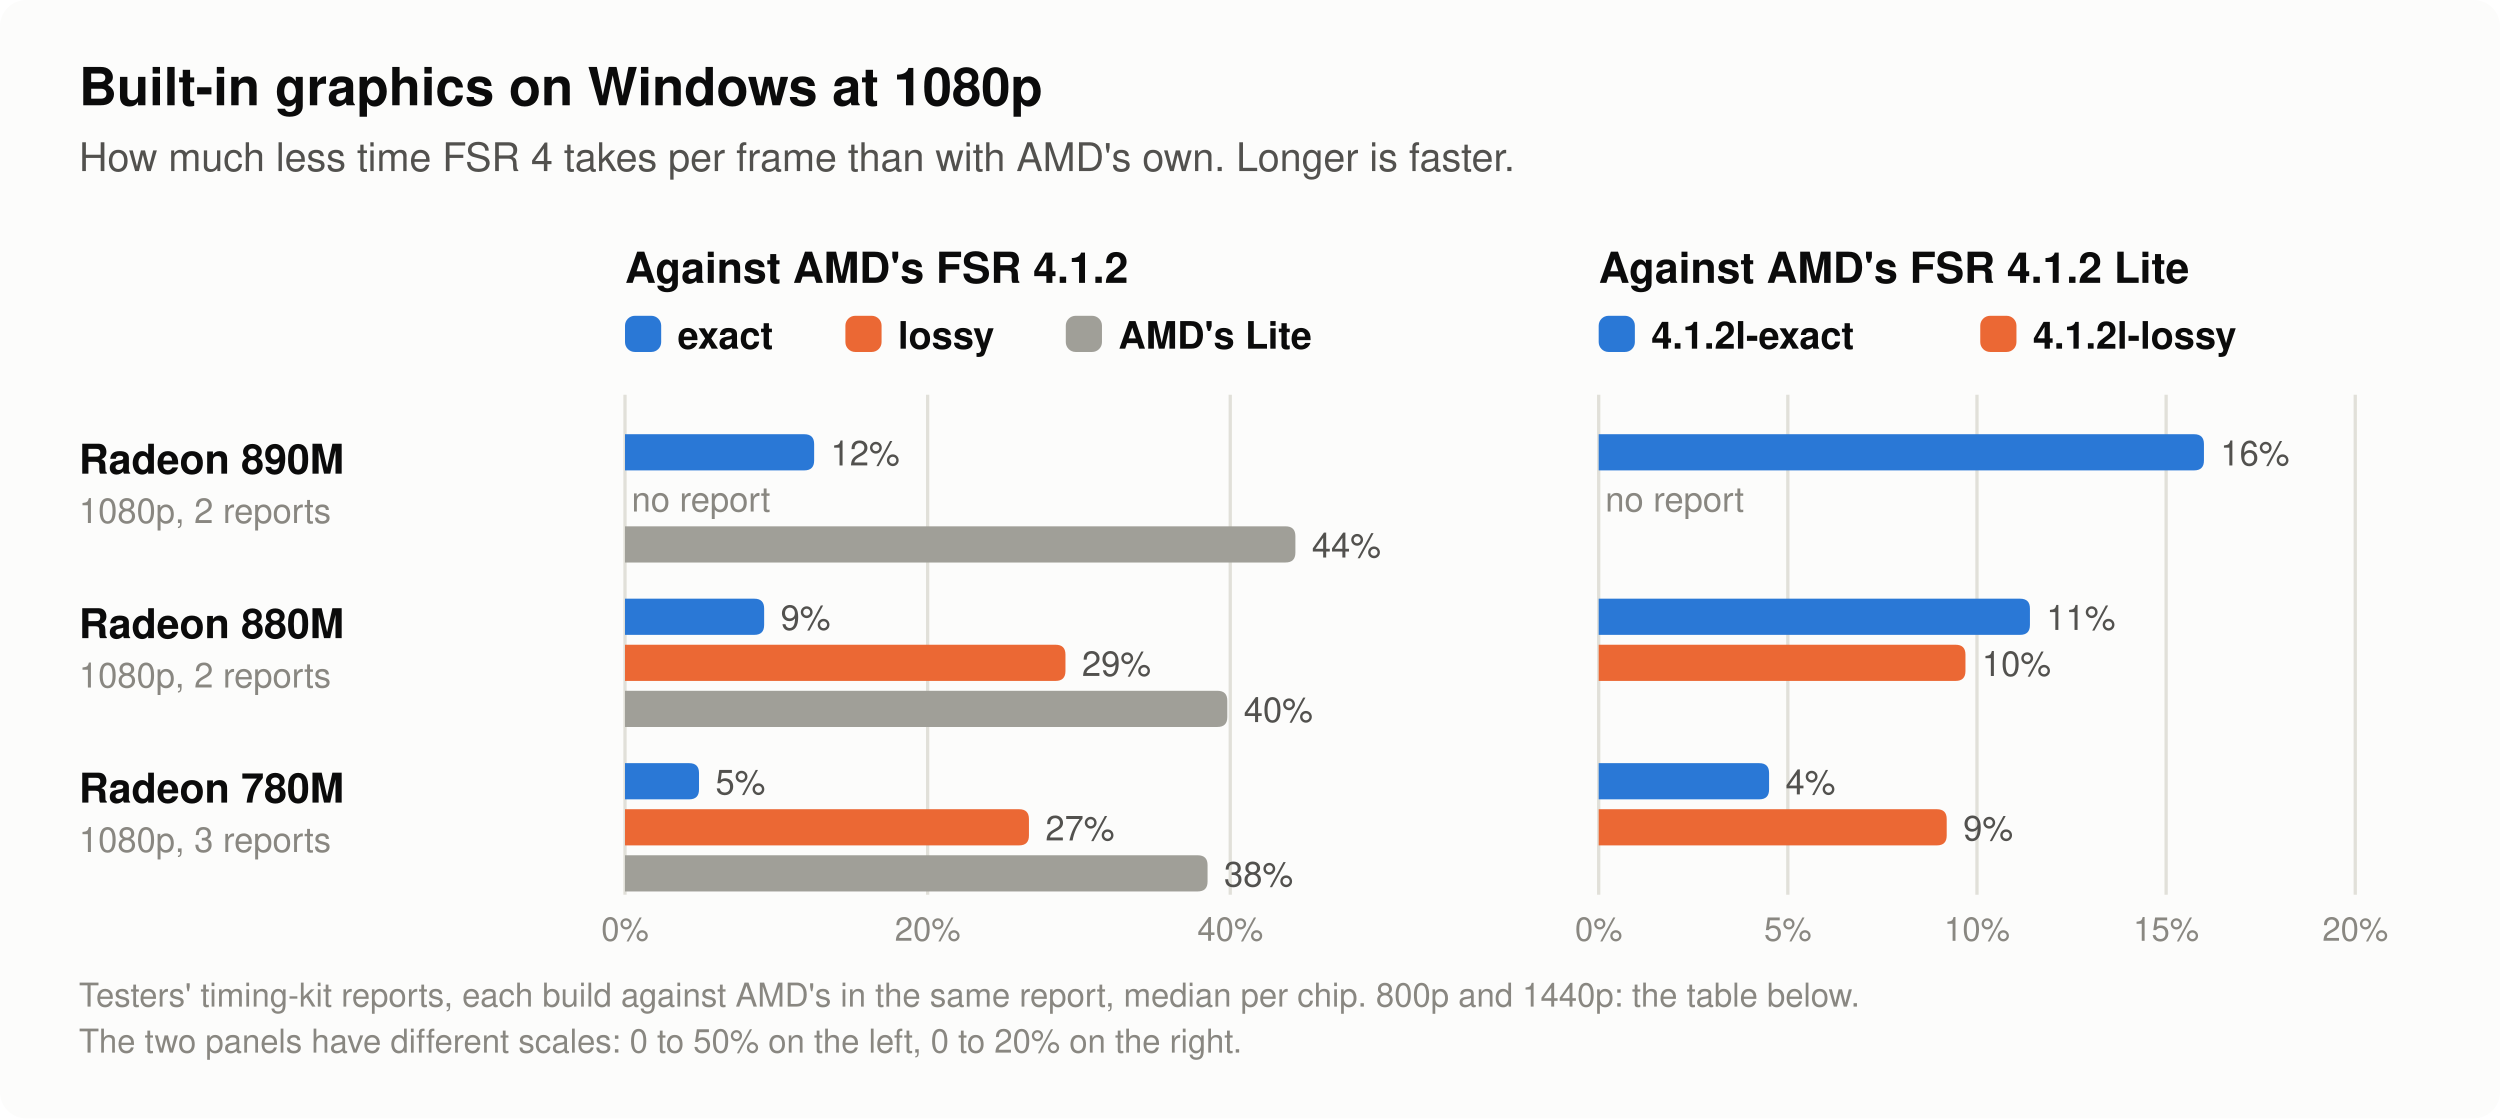
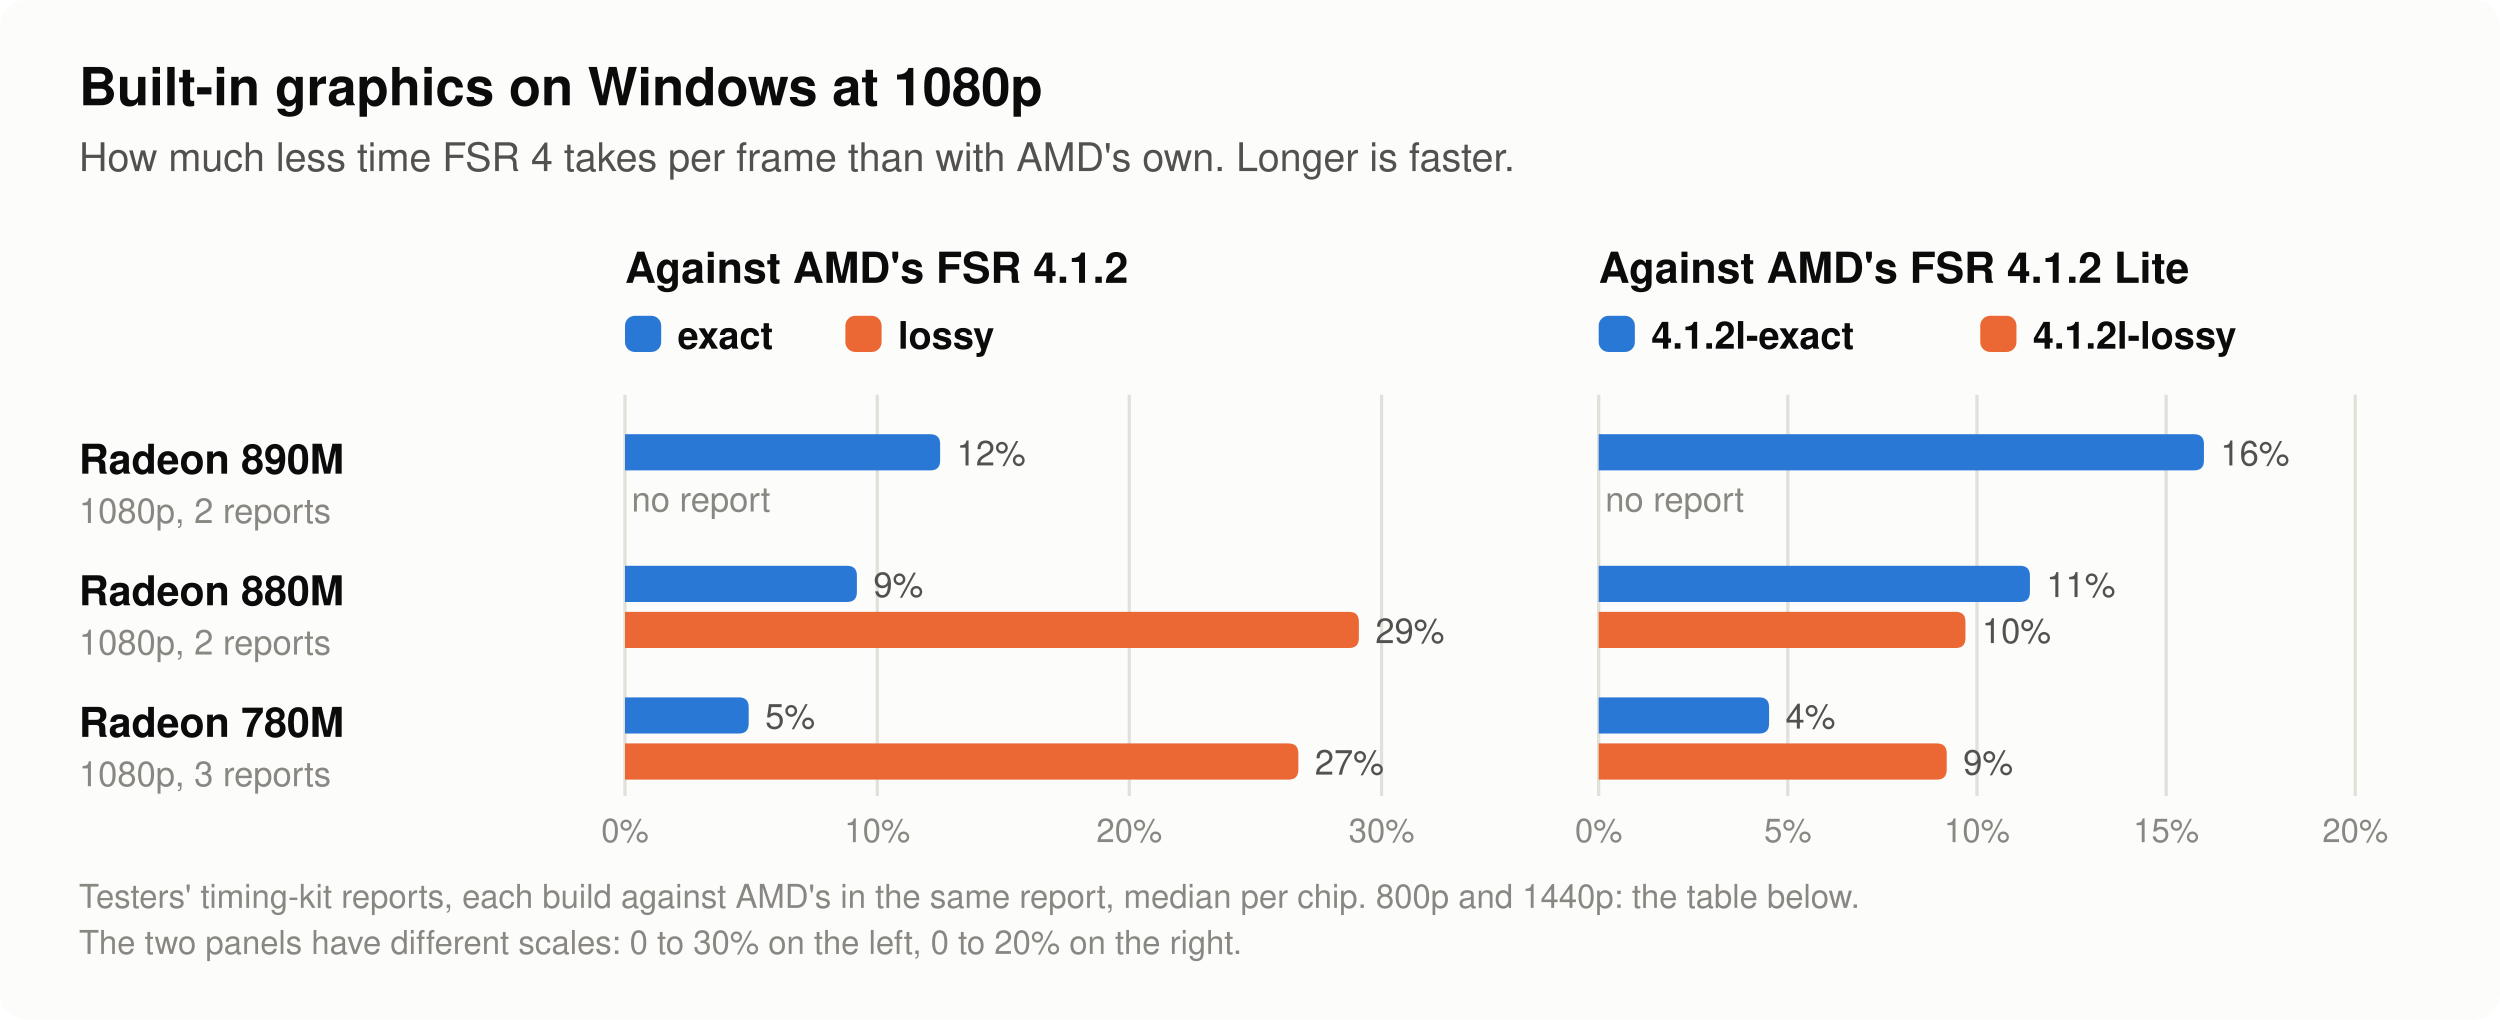
- <svg xmlns="http://www.w3.org/2000/svg" width="760" height="340" viewBox="0 0 760 340" role="img" aria-label="Built-in graphics on Windows at 1080p: how much less time FSR 4 takes per frame with this project's builds than with AMD's own, moving scene, Balanced. Radeon 890M (1080p, 2 reports): exact 12%, lossy no report, AMD's Lite itself 44% less time than AMD's FSR 4.1.2; 4.1.2l-exact 16%, 4.1.2l-lossy no report less than AMD's Lite. Radeon 880M (1080p, 2 reports): exact 9%, lossy 29%, AMD's Lite itself 40% less time than AMD's FSR 4.1.2; 4.1.2l-exact 11%, 4.1.2l-lossy 10% less than AMD's Lite. Radeon 780M (1080p, 3 reports): exact 5%, lossy 27%, AMD's Lite itself 38% less time than AMD's FSR 4.1.2; 4.1.2l-exact 4%, 4.1.2l-lossy 9% less than AMD's Lite.">
-   <rect width="760" height="340" rx="8" fill="#fcfcfb" />
+ <svg xmlns="http://www.w3.org/2000/svg" width="760" height="310" viewBox="0 0 760 310" role="img" aria-label="Built-in graphics on Windows at 1080p: how much less time FSR 4 takes per frame with this project's builds than with AMD's own, moving scene, Balanced. Radeon 890M (1080p, 2 reports): exact 12%, lossy no report, less time than AMD's FSR 4.1.2; 4.1.2l-exact 16%, 4.1.2l-lossy no report less than AMD's Lite. Radeon 880M (1080p, 2 reports): exact 9%, lossy 29%, less time than AMD's FSR 4.1.2; 4.1.2l-exact 11%, 4.1.2l-lossy 10% less than AMD's Lite. Radeon 780M (1080p, 3 reports): exact 5%, lossy 27%, less time than AMD's FSR 4.1.2; 4.1.2l-exact 4%, 4.1.2l-lossy 9% less than AMD's Lite.">
+   <rect width="760" height="310" rx="8" fill="#fcfcfb" />
  <text x="24.0" y="32.0" font-family="-apple-system, 'Segoe UI', Helvetica, Arial, sans-serif" font-size="16" font-weight="600" text-anchor="start" fill="#0b0b0b">Built-in graphics on Windows at 1080p</text>
  <text x="24.0" y="52.0" font-family="-apple-system, 'Segoe UI', Helvetica, Arial, sans-serif" font-size="12" text-anchor="start" fill="#52514e">How much less time FSR 4 takes per frame than with AMD's own. Longer is faster.</text>
  <text x="190.0" y="86.0" font-family="-apple-system, 'Segoe UI', Helvetica, Arial, sans-serif" font-size="13" font-weight="600" text-anchor="start" fill="#0b0b0b">Against AMD's FSR 4.1.2</text>
  <rect x="190" y="96" width="11" height="11" rx="3" fill="#2a78d6" />
  <text x="206.0" y="106.0" font-family="-apple-system, 'Segoe UI', Helvetica, Arial, sans-serif" font-size="11.5" font-weight="600" text-anchor="start" fill="#0b0b0b">exact</text>
  <rect x="257.0" y="96" width="11" height="11" rx="3" fill="#eb6834" />
  <text x="273.0" y="106.0" font-family="-apple-system, 'Segoe UI', Helvetica, Arial, sans-serif" font-size="11.5" font-weight="600" text-anchor="start" fill="#0b0b0b">lossy</text>
-   <rect x="324.0" y="96" width="11" height="11" rx="3" fill="#a09f98" />
-   <text x="340.0" y="106.0" font-family="-apple-system, 'Segoe UI', Helvetica, Arial, sans-serif" font-size="11.5" font-weight="600" text-anchor="start" fill="#0b0b0b">AMD's Lite</text>
  <text x="486.0" y="86.0" font-family="-apple-system, 'Segoe UI', Helvetica, Arial, sans-serif" font-size="13" font-weight="600" text-anchor="start" fill="#0b0b0b">Against AMD's FSR 4.1.2 Lite</text>
  <rect x="486" y="96" width="11" height="11" rx="3" fill="#2a78d6" />
  <text x="502.0" y="106.0" font-family="-apple-system, 'Segoe UI', Helvetica, Arial, sans-serif" font-size="11.5" font-weight="600" text-anchor="start" fill="#0b0b0b">4.1.2l-exact</text>
  <rect x="602.0" y="96" width="11" height="11" rx="3" fill="#eb6834" />
  <text x="618.0" y="106.0" font-family="-apple-system, 'Segoe UI', Helvetica, Arial, sans-serif" font-size="11.5" font-weight="600" text-anchor="start" fill="#0b0b0b">4.1.2l-lossy</text>
-   <line x1="190.0" y1="120" x2="190.0" y2="272" stroke="#e1e0d9" stroke-width="1" />
-   <text x="190.0" y="286.0" font-family="-apple-system, 'Segoe UI', Helvetica, Arial, sans-serif" font-size="10" text-anchor="middle" fill="#898781">0%</text>
-   <line x1="282.0" y1="120" x2="282.0" y2="272" stroke="#e1e0d9" stroke-width="1" />
-   <text x="282.0" y="286.0" font-family="-apple-system, 'Segoe UI', Helvetica, Arial, sans-serif" font-size="10" text-anchor="middle" fill="#898781">20%</text>
-   <line x1="374.0" y1="120" x2="374.0" y2="272" stroke="#e1e0d9" stroke-width="1" />
-   <text x="374.0" y="286.0" font-family="-apple-system, 'Segoe UI', Helvetica, Arial, sans-serif" font-size="10" text-anchor="middle" fill="#898781">40%</text>
-   <line x1="486.0" y1="120" x2="486.0" y2="272" stroke="#e1e0d9" stroke-width="1" />
-   <text x="486.0" y="286.0" font-family="-apple-system, 'Segoe UI', Helvetica, Arial, sans-serif" font-size="10" text-anchor="middle" fill="#898781">0%</text>
-   <line x1="543.5" y1="120" x2="543.5" y2="272" stroke="#e1e0d9" stroke-width="1" />
-   <text x="543.5" y="286.0" font-family="-apple-system, 'Segoe UI', Helvetica, Arial, sans-serif" font-size="10" text-anchor="middle" fill="#898781">5%</text>
-   <line x1="601.0" y1="120" x2="601.0" y2="272" stroke="#e1e0d9" stroke-width="1" />
-   <text x="601.0" y="286.0" font-family="-apple-system, 'Segoe UI', Helvetica, Arial, sans-serif" font-size="10" text-anchor="middle" fill="#898781">10%</text>
-   <line x1="658.5" y1="120" x2="658.5" y2="272" stroke="#e1e0d9" stroke-width="1" />
-   <text x="658.5" y="286.0" font-family="-apple-system, 'Segoe UI', Helvetica, Arial, sans-serif" font-size="10" text-anchor="middle" fill="#898781">15%</text>
-   <line x1="716.0" y1="120" x2="716.0" y2="272" stroke="#e1e0d9" stroke-width="1" />
-   <text x="716.0" y="286.0" font-family="-apple-system, 'Segoe UI', Helvetica, Arial, sans-serif" font-size="10" text-anchor="middle" fill="#898781">20%</text>
+   <line x1="190.0" y1="120" x2="190.0" y2="242" stroke="#e1e0d9" stroke-width="1" />
+   <text x="190.0" y="256.0" font-family="-apple-system, 'Segoe UI', Helvetica, Arial, sans-serif" font-size="10" text-anchor="middle" fill="#898781">0%</text>
+   <line x1="266.7" y1="120" x2="266.7" y2="242" stroke="#e1e0d9" stroke-width="1" />
+   <text x="266.7" y="256.0" font-family="-apple-system, 'Segoe UI', Helvetica, Arial, sans-serif" font-size="10" text-anchor="middle" fill="#898781">10%</text>
+   <line x1="343.3" y1="120" x2="343.3" y2="242" stroke="#e1e0d9" stroke-width="1" />
+   <text x="343.3" y="256.0" font-family="-apple-system, 'Segoe UI', Helvetica, Arial, sans-serif" font-size="10" text-anchor="middle" fill="#898781">20%</text>
+   <line x1="420.0" y1="120" x2="420.0" y2="242" stroke="#e1e0d9" stroke-width="1" />
+   <text x="420.0" y="256.0" font-family="-apple-system, 'Segoe UI', Helvetica, Arial, sans-serif" font-size="10" text-anchor="middle" fill="#898781">30%</text>
+   <line x1="486.0" y1="120" x2="486.0" y2="242" stroke="#e1e0d9" stroke-width="1" />
+   <text x="486.0" y="256.0" font-family="-apple-system, 'Segoe UI', Helvetica, Arial, sans-serif" font-size="10" text-anchor="middle" fill="#898781">0%</text>
+   <line x1="543.5" y1="120" x2="543.5" y2="242" stroke="#e1e0d9" stroke-width="1" />
+   <text x="543.5" y="256.0" font-family="-apple-system, 'Segoe UI', Helvetica, Arial, sans-serif" font-size="10" text-anchor="middle" fill="#898781">5%</text>
+   <line x1="601.0" y1="120" x2="601.0" y2="242" stroke="#e1e0d9" stroke-width="1" />
+   <text x="601.0" y="256.0" font-family="-apple-system, 'Segoe UI', Helvetica, Arial, sans-serif" font-size="10" text-anchor="middle" fill="#898781">10%</text>
+   <line x1="658.5" y1="120" x2="658.5" y2="242" stroke="#e1e0d9" stroke-width="1" />
+   <text x="658.5" y="256.0" font-family="-apple-system, 'Segoe UI', Helvetica, Arial, sans-serif" font-size="10" text-anchor="middle" fill="#898781">15%</text>
+   <line x1="716.0" y1="120" x2="716.0" y2="242" stroke="#e1e0d9" stroke-width="1" />
+   <text x="716.0" y="256.0" font-family="-apple-system, 'Segoe UI', Helvetica, Arial, sans-serif" font-size="10" text-anchor="middle" fill="#898781">20%</text>
  <text x="24.0" y="144.0" font-family="-apple-system, 'Segoe UI', Helvetica, Arial, sans-serif" font-size="12.5" font-weight="600" text-anchor="start" fill="#0b0b0b">Radeon 890M</text>
  <text x="24.0" y="159.0" font-family="-apple-system, 'Segoe UI', Helvetica, Arial, sans-serif" font-size="10.5" text-anchor="start" fill="#898781">1080p, 2 reports</text>
-   <path d="M190,132 H244.5 Q247.5,132 247.5,135 V140 Q247.5,143 244.5,143 H190 Z" fill="#2a78d6" />
-   <text x="252.5" y="141.5" font-family="-apple-system, 'Segoe UI', Helvetica, Arial, sans-serif" font-size="10.5" text-anchor="start" fill="#52514e">12%</text>
+   <path d="M190,132 H282.8 Q285.8,132 285.8,135 V140 Q285.8,143 282.8,143 H190 Z" fill="#2a78d6" />
+   <text x="290.8" y="141.5" font-family="-apple-system, 'Segoe UI', Helvetica, Arial, sans-serif" font-size="10.5" text-anchor="start" fill="#52514e">12%</text>
  <text x="192.0" y="155.5" font-family="-apple-system, 'Segoe UI', Helvetica, Arial, sans-serif" font-size="10.5" text-anchor="start" fill="#898781">no report</text>
-   <path d="M190,160 H390.8 Q393.8,160 393.8,163 V168 Q393.8,171 390.8,171 H190 Z" fill="#a09f98" />
-   <text x="398.8" y="169.5" font-family="-apple-system, 'Segoe UI', Helvetica, Arial, sans-serif" font-size="10.5" text-anchor="start" fill="#52514e">44%</text>
  <path d="M486,132 H667.0 Q670.0,132 670.0,135 V140 Q670.0,143 667.0,143 H486 Z" fill="#2a78d6" />
  <text x="675.0" y="141.5" font-family="-apple-system, 'Segoe UI', Helvetica, Arial, sans-serif" font-size="10.5" text-anchor="start" fill="#52514e">16%</text>
  <text x="488.0" y="155.5" font-family="-apple-system, 'Segoe UI', Helvetica, Arial, sans-serif" font-size="10.5" text-anchor="start" fill="#898781">no report</text>
-   <text x="24.0" y="194.0" font-family="-apple-system, 'Segoe UI', Helvetica, Arial, sans-serif" font-size="12.5" font-weight="600" text-anchor="start" fill="#0b0b0b">Radeon 880M</text>
-   <text x="24.0" y="209.0" font-family="-apple-system, 'Segoe UI', Helvetica, Arial, sans-serif" font-size="10.5" text-anchor="start" fill="#898781">1080p, 2 reports</text>
-   <path d="M190,182 H229.3 Q232.3,182 232.3,185 V190 Q232.3,193 229.3,193 H190 Z" fill="#2a78d6" />
-   <text x="237.3" y="191.5" font-family="-apple-system, 'Segoe UI', Helvetica, Arial, sans-serif" font-size="10.5" text-anchor="start" fill="#52514e">9%</text>
-   <path d="M190,196 H320.9 Q323.9,196 323.9,199 V204 Q323.9,207 320.9,207 H190 Z" fill="#eb6834" />
-   <text x="328.9" y="205.5" font-family="-apple-system, 'Segoe UI', Helvetica, Arial, sans-serif" font-size="10.5" text-anchor="start" fill="#52514e">29%</text>
-   <path d="M190,210 H370.1 Q373.1,210 373.1,213 V218 Q373.1,221 370.1,221 H190 Z" fill="#a09f98" />
-   <text x="378.1" y="219.5" font-family="-apple-system, 'Segoe UI', Helvetica, Arial, sans-serif" font-size="10.5" text-anchor="start" fill="#52514e">40%</text>
-   <path d="M486,182 H614.1 Q617.1,182 617.1,185 V190 Q617.1,193 614.1,193 H486 Z" fill="#2a78d6" />
-   <text x="622.1" y="191.5" font-family="-apple-system, 'Segoe UI', Helvetica, Arial, sans-serif" font-size="10.5" text-anchor="start" fill="#52514e">11%</text>
-   <path d="M486,196 H594.5 Q597.5,196 597.5,199 V204 Q597.5,207 594.5,207 H486 Z" fill="#eb6834" />
-   <text x="602.5" y="205.5" font-family="-apple-system, 'Segoe UI', Helvetica, Arial, sans-serif" font-size="10.5" text-anchor="start" fill="#52514e">10%</text>
-   <text x="24.0" y="244.0" font-family="-apple-system, 'Segoe UI', Helvetica, Arial, sans-serif" font-size="12.5" font-weight="600" text-anchor="start" fill="#0b0b0b">Radeon 780M</text>
-   <text x="24.0" y="259.0" font-family="-apple-system, 'Segoe UI', Helvetica, Arial, sans-serif" font-size="10.5" text-anchor="start" fill="#898781">1080p, 3 reports</text>
-   <path d="M190,232 H209.5 Q212.5,232 212.5,235 V240 Q212.5,243 209.5,243 H190 Z" fill="#2a78d6" />
-   <text x="217.5" y="241.5" font-family="-apple-system, 'Segoe UI', Helvetica, Arial, sans-serif" font-size="10.5" text-anchor="start" fill="#52514e">5%</text>
-   <path d="M190,246 H309.8 Q312.8,246 312.8,249 V254 Q312.8,257 309.8,257 H190 Z" fill="#eb6834" />
-   <text x="317.8" y="255.5" font-family="-apple-system, 'Segoe UI', Helvetica, Arial, sans-serif" font-size="10.5" text-anchor="start" fill="#52514e">27%</text>
-   <path d="M190,260 H364.1 Q367.1,260 367.1,263 V268 Q367.1,271 364.1,271 H190 Z" fill="#a09f98" />
-   <text x="372.1" y="269.5" font-family="-apple-system, 'Segoe UI', Helvetica, Arial, sans-serif" font-size="10.5" text-anchor="start" fill="#52514e">38%</text>
-   <path d="M486,232 H534.8 Q537.8,232 537.8,235 V240 Q537.8,243 534.8,243 H486 Z" fill="#2a78d6" />
-   <text x="542.8" y="241.5" font-family="-apple-system, 'Segoe UI', Helvetica, Arial, sans-serif" font-size="10.5" text-anchor="start" fill="#52514e">4%</text>
-   <path d="M486,246 H588.8 Q591.8,246 591.8,249 V254 Q591.8,257 588.8,257 H486 Z" fill="#eb6834" />
-   <text x="596.8" y="255.5" font-family="-apple-system, 'Segoe UI', Helvetica, Arial, sans-serif" font-size="10.5" text-anchor="start" fill="#52514e">9%</text>
-   <text x="24.0" y="306.0" font-family="-apple-system, 'Segoe UI', Helvetica, Arial, sans-serif" font-size="10" text-anchor="start" fill="#898781">Testers' timing-kit reports, each build against AMD's in the same report, median per chip. 800p and 1440p: the table below.</text>
-   <text x="24.0" y="320.0" font-family="-apple-system, 'Segoe UI', Helvetica, Arial, sans-serif" font-size="10" text-anchor="start" fill="#898781">The two panels have different scales: 0 to 50% on the left, 0 to 20% on the right.</text>
+   <text x="24.0" y="184.0" font-family="-apple-system, 'Segoe UI', Helvetica, Arial, sans-serif" font-size="12.5" font-weight="600" text-anchor="start" fill="#0b0b0b">Radeon 880M</text>
+   <text x="24.0" y="199.0" font-family="-apple-system, 'Segoe UI', Helvetica, Arial, sans-serif" font-size="10.5" text-anchor="start" fill="#898781">1080p, 2 reports</text>
+   <path d="M190,172 H257.5 Q260.5,172 260.5,175 V180 Q260.5,183 257.5,183 H190 Z" fill="#2a78d6" />
+   <text x="265.5" y="181.5" font-family="-apple-system, 'Segoe UI', Helvetica, Arial, sans-serif" font-size="10.5" text-anchor="start" fill="#52514e">9%</text>
+   <path d="M190,186 H410.1 Q413.1,186 413.1,189 V194 Q413.1,197 410.1,197 H190 Z" fill="#eb6834" />
+   <text x="418.1" y="195.5" font-family="-apple-system, 'Segoe UI', Helvetica, Arial, sans-serif" font-size="10.5" text-anchor="start" fill="#52514e">29%</text>
+   <path d="M486,172 H614.1 Q617.1,172 617.1,175 V180 Q617.1,183 614.1,183 H486 Z" fill="#2a78d6" />
+   <text x="622.1" y="181.5" font-family="-apple-system, 'Segoe UI', Helvetica, Arial, sans-serif" font-size="10.5" text-anchor="start" fill="#52514e">11%</text>
+   <path d="M486,186 H594.5 Q597.5,186 597.5,189 V194 Q597.5,197 594.5,197 H486 Z" fill="#eb6834" />
+   <text x="602.5" y="195.5" font-family="-apple-system, 'Segoe UI', Helvetica, Arial, sans-serif" font-size="10.5" text-anchor="start" fill="#52514e">10%</text>
+   <text x="24.0" y="224.0" font-family="-apple-system, 'Segoe UI', Helvetica, Arial, sans-serif" font-size="12.5" font-weight="600" text-anchor="start" fill="#0b0b0b">Radeon 780M</text>
+   <text x="24.0" y="239.0" font-family="-apple-system, 'Segoe UI', Helvetica, Arial, sans-serif" font-size="10.5" text-anchor="start" fill="#898781">1080p, 3 reports</text>
+   <path d="M190,212 H224.6 Q227.6,212 227.6,215 V220 Q227.6,223 224.6,223 H190 Z" fill="#2a78d6" />
+   <text x="232.6" y="221.5" font-family="-apple-system, 'Segoe UI', Helvetica, Arial, sans-serif" font-size="10.5" text-anchor="start" fill="#52514e">5%</text>
+   <path d="M190,226 H391.7 Q394.7,226 394.7,229 V234 Q394.7,237 391.7,237 H190 Z" fill="#eb6834" />
+   <text x="399.7" y="235.5" font-family="-apple-system, 'Segoe UI', Helvetica, Arial, sans-serif" font-size="10.5" text-anchor="start" fill="#52514e">27%</text>
+   <path d="M486,212 H534.8 Q537.8,212 537.8,215 V220 Q537.8,223 534.8,223 H486 Z" fill="#2a78d6" />
+   <text x="542.8" y="221.5" font-family="-apple-system, 'Segoe UI', Helvetica, Arial, sans-serif" font-size="10.5" text-anchor="start" fill="#52514e">4%</text>
+   <path d="M486,226 H588.8 Q591.8,226 591.8,229 V234 Q591.8,237 588.8,237 H486 Z" fill="#eb6834" />
+   <text x="596.8" y="235.5" font-family="-apple-system, 'Segoe UI', Helvetica, Arial, sans-serif" font-size="10.5" text-anchor="start" fill="#52514e">9%</text>
+   <text x="24.0" y="276.0" font-family="-apple-system, 'Segoe UI', Helvetica, Arial, sans-serif" font-size="10" text-anchor="start" fill="#898781">Testers' timing-kit reports, each build against AMD's in the same report, median per chip. 800p and 1440p: the table below.</text>
+   <text x="24.0" y="290.0" font-family="-apple-system, 'Segoe UI', Helvetica, Arial, sans-serif" font-size="10" text-anchor="start" fill="#898781">The two panels have different scales: 0 to 30% on the left, 0 to 20% on the right.</text>
</svg>
